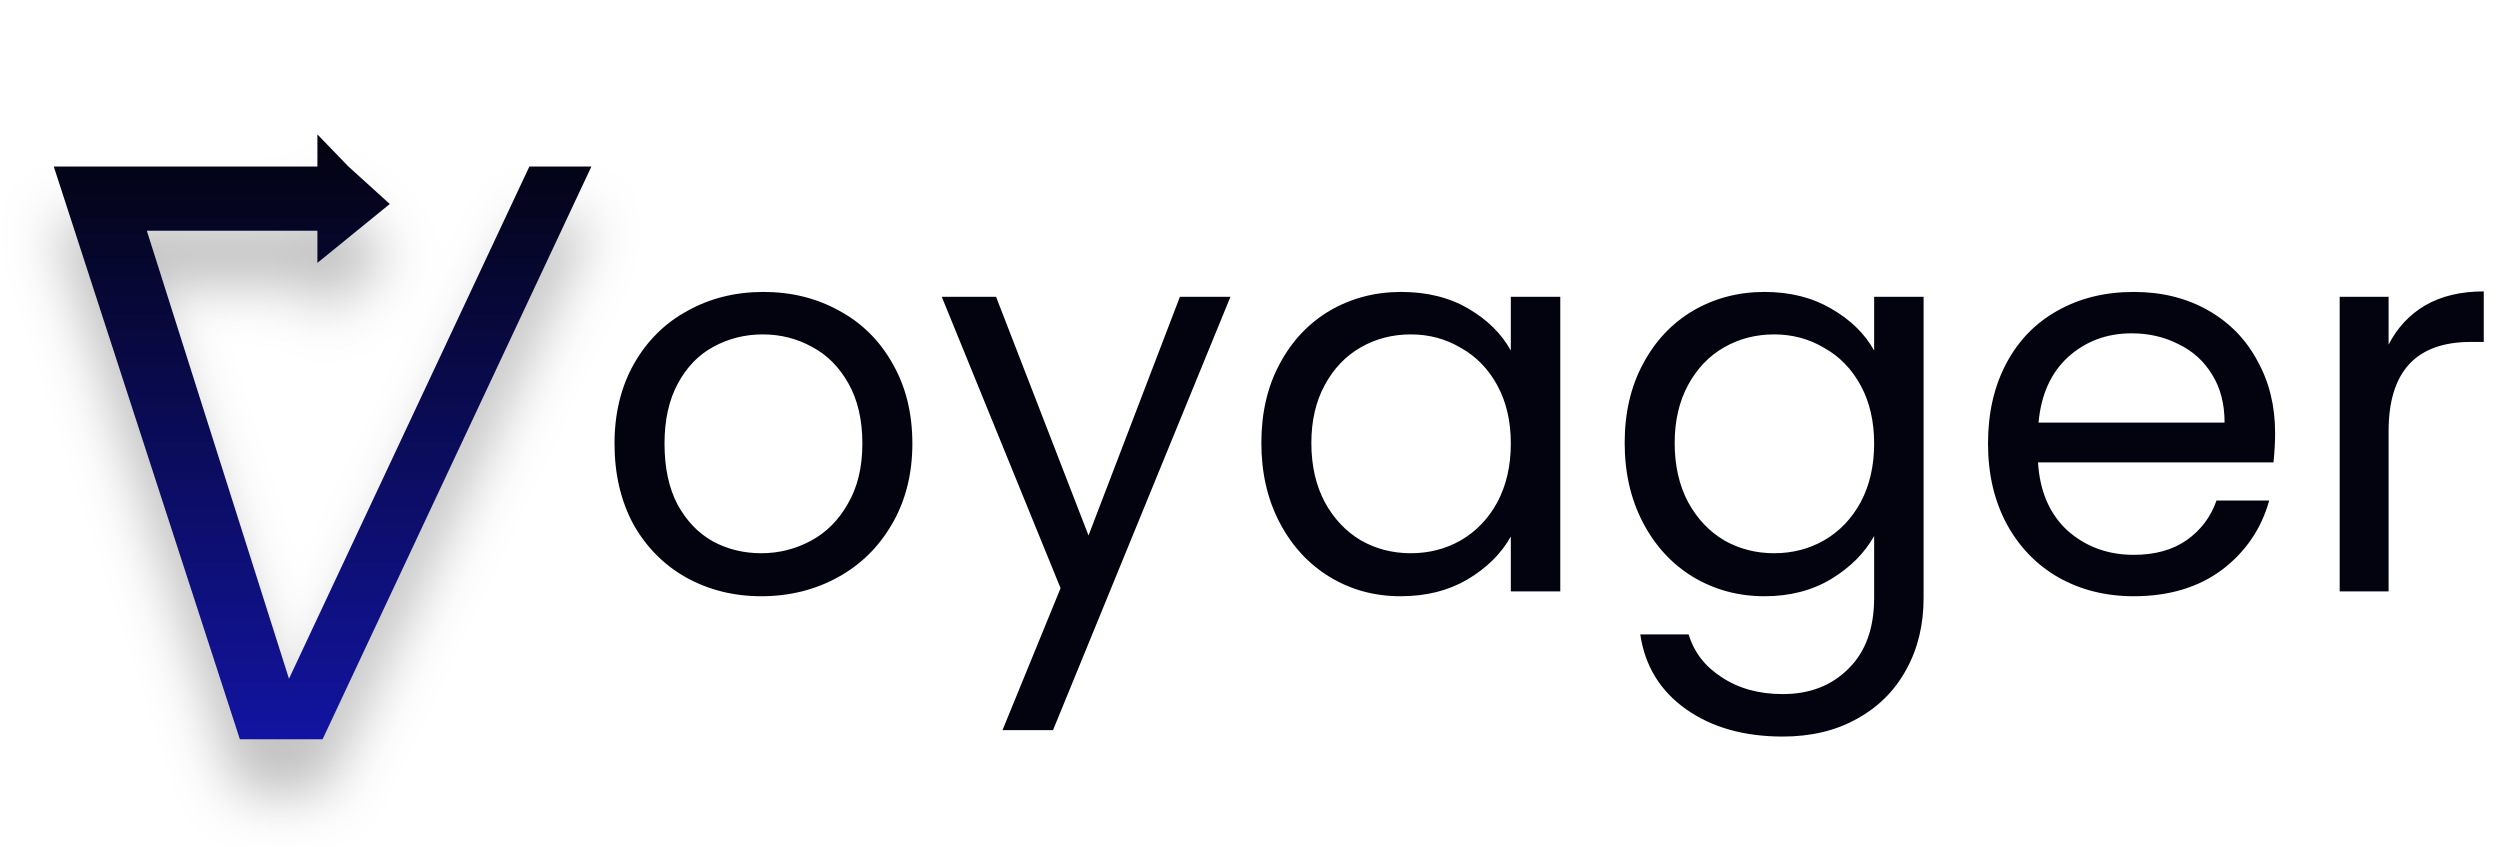
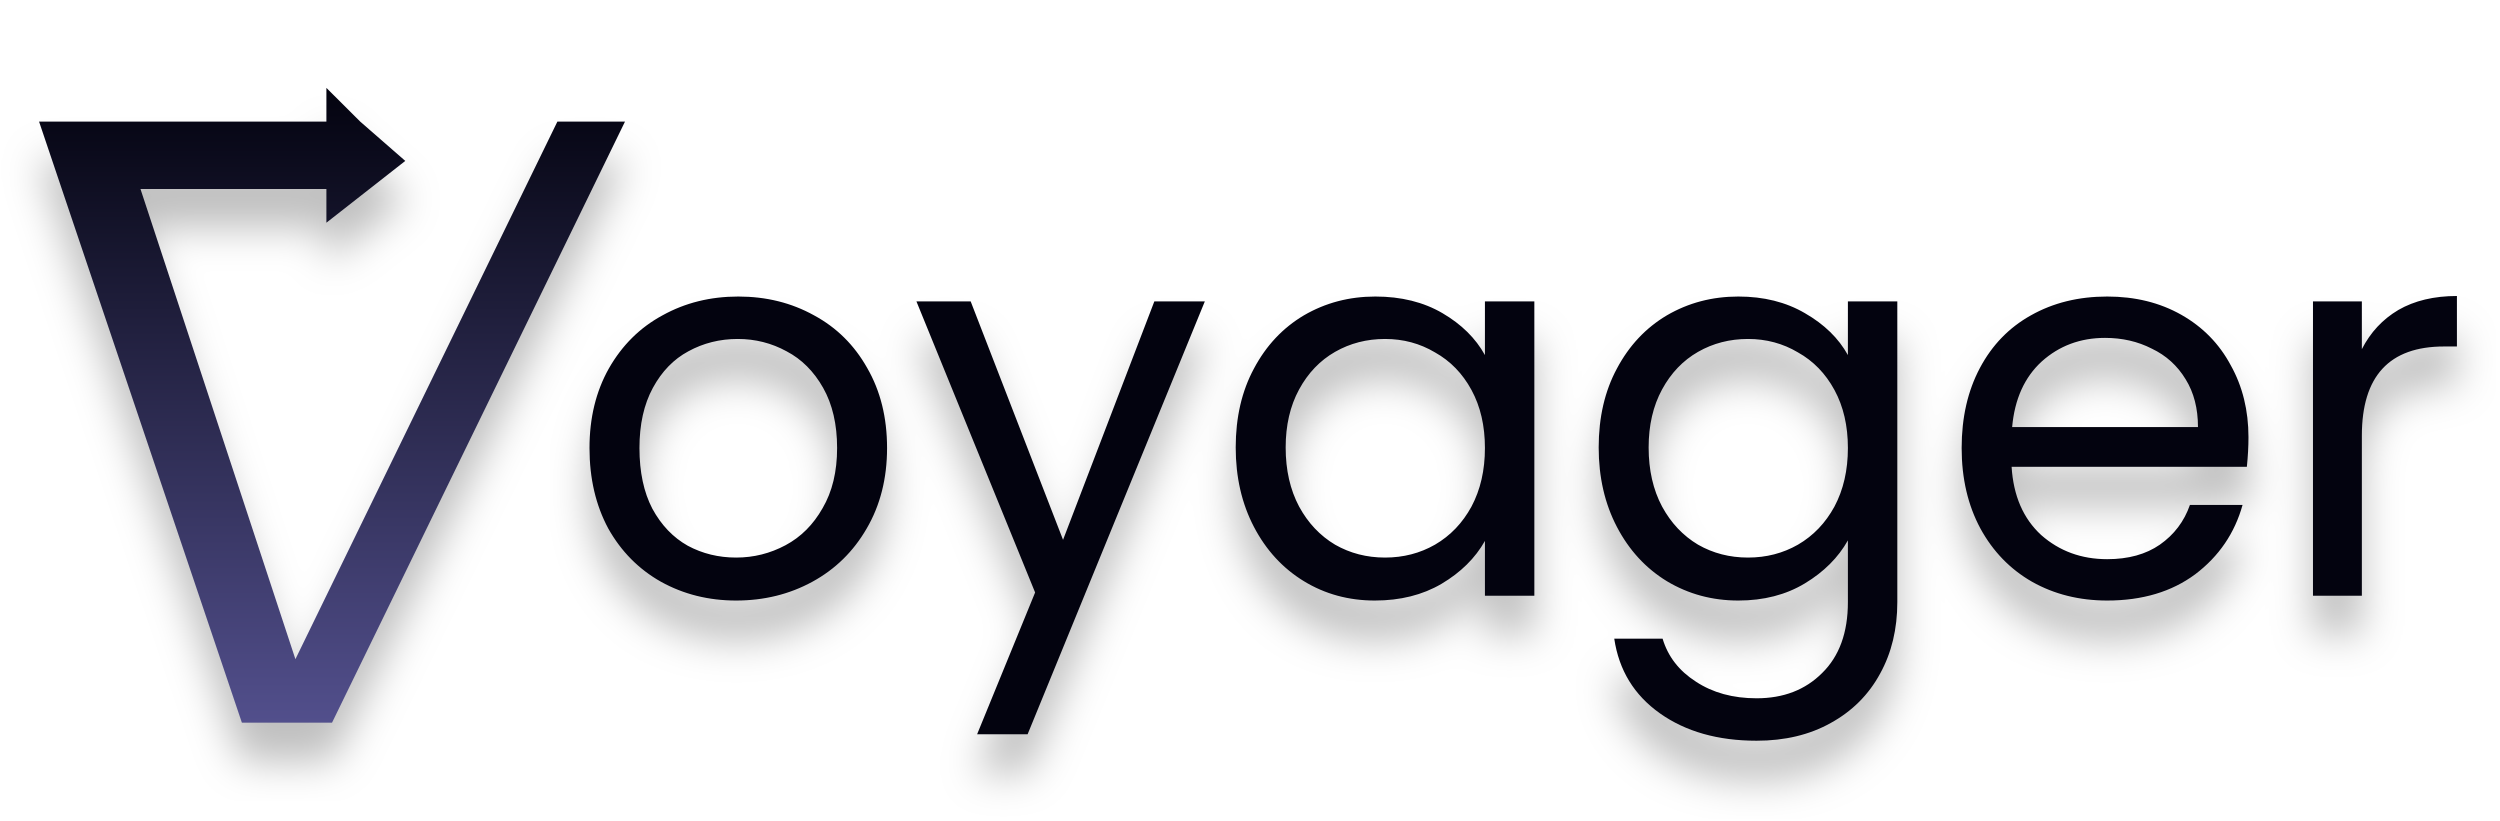
- <svg xmlns="http://www.w3.org/2000/svg" width="186" height="63" viewBox="0 0 186 63" fill="none">
+ <svg xmlns="http://www.w3.org/2000/svg" width="256" height="84" viewBox="0 0 256 84" fill="none">
  <g filter="url(#filter0_d)">
-     <path d="M24 55H17.846L4 12.389H23.615V10L25.923 12.389L29 15.177L23.615 19.558V17.168H10.923L21.5 50.5L39.385 12.389H44L34 33.695L24 55Z" fill="url(#paint0_linear)" />
+     <path d="M34 74H24.769L4 12.451H33.423V9L36.885 12.451L41.5 16.478L33.423 22.805V19.354H14.385L30.25 67.5L57.077 12.451H64L49 43.226L34 74Z" fill="url(#paint0_linear)" />
  </g>
-   <path d="M56.64 44.36C54.587 44.36 52.72 43.893 51.04 42.96C49.387 42.027 48.08 40.707 47.12 39C46.187 37.267 45.72 35.267 45.72 33C45.72 30.76 46.2 28.787 47.16 27.08C48.147 25.347 49.48 24.027 51.16 23.12C52.84 22.187 54.72 21.72 56.8 21.72C58.88 21.72 60.76 22.187 62.44 23.12C64.12 24.027 65.44 25.333 66.4 27.04C67.387 28.747 67.88 30.733 67.88 33C67.88 35.267 67.373 37.267 66.36 39C65.373 40.707 64.027 42.027 62.32 42.96C60.613 43.893 58.72 44.36 56.64 44.36ZM56.64 41.16C57.947 41.16 59.173 40.853 60.32 40.24C61.467 39.627 62.387 38.707 63.08 37.48C63.8 36.253 64.16 34.76 64.16 33C64.16 31.24 63.813 29.747 63.12 28.52C62.427 27.293 61.52 26.387 60.4 25.8C59.28 25.187 58.067 24.88 56.76 24.88C55.427 24.88 54.2 25.187 53.08 25.8C51.987 26.387 51.107 27.293 50.44 28.52C49.773 29.747 49.44 31.24 49.44 33C49.44 34.787 49.76 36.293 50.4 37.52C51.067 38.747 51.947 39.667 53.04 40.28C54.133 40.867 55.333 41.16 56.64 41.16ZM91.546 22.08L78.346 54.32H74.586L78.906 43.76L70.066 22.08H74.106L80.986 39.84L87.786 22.08H91.546ZM93.845 32.96C93.845 30.72 94.298 28.76 95.205 27.08C96.112 25.373 97.352 24.053 98.925 23.12C100.525 22.187 102.298 21.72 104.245 21.72C106.165 21.72 107.832 22.133 109.245 22.96C110.658 23.787 111.712 24.827 112.405 26.08V22.08H116.085V44H112.405V39.92C111.685 41.2 110.605 42.267 109.165 43.12C107.752 43.947 106.098 44.36 104.205 44.36C102.258 44.36 100.498 43.88 98.925 42.92C97.352 41.96 96.112 40.613 95.205 38.88C94.298 37.147 93.845 35.173 93.845 32.96ZM112.405 33C112.405 31.347 112.072 29.907 111.405 28.68C110.738 27.453 109.832 26.52 108.685 25.88C107.565 25.213 106.325 24.88 104.965 24.88C103.605 24.88 102.365 25.2 101.245 25.84C100.125 26.48 99.232 27.413 98.565 28.64C97.898 29.867 97.565 31.307 97.565 32.96C97.565 34.64 97.898 36.107 98.565 37.36C99.232 38.587 100.125 39.533 101.245 40.2C102.365 40.84 103.605 41.16 104.965 41.16C106.325 41.16 107.565 40.84 108.685 40.2C109.832 39.533 110.738 38.587 111.405 37.36C112.072 36.107 112.405 34.653 112.405 33ZM131.276 21.72C133.17 21.72 134.823 22.133 136.236 22.96C137.676 23.787 138.743 24.827 139.436 26.08V22.08H143.116V44.48C143.116 46.48 142.69 48.253 141.836 49.8C140.983 51.373 139.756 52.6 138.156 53.48C136.583 54.36 134.743 54.8 132.636 54.8C129.756 54.8 127.356 54.12 125.436 52.76C123.516 51.4 122.383 49.547 122.036 47.2H125.636C126.036 48.533 126.863 49.6 128.116 50.4C129.37 51.227 130.876 51.64 132.636 51.64C134.636 51.64 136.263 51.013 137.516 49.76C138.796 48.507 139.436 46.747 139.436 44.48V39.88C138.716 41.16 137.65 42.227 136.236 43.08C134.823 43.933 133.17 44.36 131.276 44.36C129.33 44.36 127.556 43.88 125.956 42.92C124.383 41.96 123.143 40.613 122.236 38.88C121.33 37.147 120.876 35.173 120.876 32.96C120.876 30.72 121.33 28.76 122.236 27.08C123.143 25.373 124.383 24.053 125.956 23.12C127.556 22.187 129.33 21.72 131.276 21.72ZM139.436 33C139.436 31.347 139.103 29.907 138.436 28.68C137.77 27.453 136.863 26.52 135.716 25.88C134.596 25.213 133.356 24.88 131.996 24.88C130.636 24.88 129.396 25.2 128.276 25.84C127.156 26.48 126.263 27.413 125.596 28.64C124.93 29.867 124.596 31.307 124.596 32.96C124.596 34.64 124.93 36.107 125.596 37.36C126.263 38.587 127.156 39.533 128.276 40.2C129.396 40.84 130.636 41.16 131.996 41.16C133.356 41.16 134.596 40.84 135.716 40.2C136.863 39.533 137.77 38.587 138.436 37.36C139.103 36.107 139.436 34.653 139.436 33ZM169.268 32.2C169.268 32.893 169.228 33.627 169.148 34.4H151.628C151.761 36.56 152.494 38.253 153.828 39.48C155.188 40.68 156.828 41.28 158.748 41.28C160.321 41.28 161.628 40.92 162.668 40.2C163.734 39.453 164.481 38.467 164.908 37.24H168.828C168.241 39.347 167.068 41.067 165.308 42.4C163.548 43.707 161.361 44.36 158.748 44.36C156.668 44.36 154.801 43.893 153.148 42.96C151.521 42.027 150.241 40.707 149.308 39C148.374 37.267 147.908 35.267 147.908 33C147.908 30.733 148.361 28.747 149.268 27.04C150.174 25.333 151.441 24.027 153.068 23.12C154.721 22.187 156.614 21.72 158.748 21.72C160.828 21.72 162.668 22.173 164.268 23.08C165.868 23.987 167.094 25.24 167.948 26.84C168.828 28.413 169.268 30.2 169.268 32.2ZM165.508 31.44C165.508 30.053 165.201 28.867 164.588 27.88C163.974 26.867 163.134 26.107 162.068 25.6C161.028 25.067 159.868 24.8 158.588 24.8C156.748 24.8 155.174 25.387 153.868 26.56C152.588 27.733 151.854 29.36 151.668 31.44H165.508ZM177.712 25.64C178.352 24.387 179.259 23.413 180.432 22.72C181.632 22.027 183.086 21.68 184.792 21.68V25.44H183.832C179.752 25.44 177.712 27.653 177.712 32.08V44H174.072V22.08H177.712V25.64Z" fill="#03030F" />
+   <g filter="url(#filter1_d)">
+     <path d="M75.38 61.495C72.557 61.495 69.99 60.853 67.68 59.57C65.407 58.287 63.61 56.472 62.29 54.125C61.007 51.742 60.365 48.992 60.365 45.875C60.365 42.795 61.025 40.082 62.345 37.735C63.702 35.352 65.535 33.537 67.845 32.29C70.155 31.007 72.74 30.365 75.6 30.365C78.46 30.365 81.045 31.007 83.355 32.29C85.665 33.537 87.48 35.333 88.8 37.68C90.157 40.027 90.835 42.758 90.835 45.875C90.835 48.992 90.138 51.742 88.745 54.125C87.388 56.472 85.537 58.287 83.19 59.57C80.843 60.853 78.24 61.495 75.38 61.495ZM75.38 57.095C77.177 57.095 78.863 56.673 80.44 55.83C82.017 54.987 83.282 53.722 84.235 52.035C85.225 50.348 85.72 48.295 85.72 45.875C85.72 43.455 85.243 41.402 84.29 39.715C83.337 38.028 82.09 36.782 80.55 35.975C79.01 35.132 77.342 34.71 75.545 34.71C73.712 34.71 72.025 35.132 70.485 35.975C68.982 36.782 67.772 38.028 66.855 39.715C65.938 41.402 65.48 43.455 65.48 45.875C65.48 48.332 65.92 50.403 66.8 52.09C67.717 53.777 68.927 55.042 70.43 55.885C71.933 56.692 73.583 57.095 75.38 57.095ZM123.376 30.86L105.226 75.19H100.056L105.996 60.67L93.841 30.86H99.396L108.856 55.28L118.206 30.86H123.376ZM126.537 45.82C126.537 42.74 127.16 40.045 128.407 37.735C129.654 35.388 131.359 33.573 133.522 32.29C135.722 31.007 138.16 30.365 140.837 30.365C143.477 30.365 145.769 30.933 147.712 32.07C149.655 33.207 151.104 34.637 152.057 36.36V30.86H157.117V61H152.057V55.39C151.067 57.15 149.582 58.617 147.602 59.79C145.659 60.927 143.385 61.495 140.782 61.495C138.105 61.495 135.685 60.835 133.522 59.515C131.359 58.195 129.654 56.343 128.407 53.96C127.16 51.577 126.537 48.863 126.537 45.82ZM152.057 45.875C152.057 43.602 151.599 41.622 150.682 39.935C149.765 38.248 148.519 36.965 146.942 36.085C145.402 35.168 143.697 34.71 141.827 34.71C139.957 34.71 138.252 35.15 136.712 36.03C135.172 36.91 133.944 38.193 133.027 39.88C132.11 41.567 131.652 43.547 131.652 45.82C131.652 48.13 132.11 50.147 133.027 51.87C133.944 53.557 135.172 54.858 136.712 55.775C138.252 56.655 139.957 57.095 141.827 57.095C143.697 57.095 145.402 56.655 146.942 55.775C148.519 54.858 149.765 53.557 150.682 51.87C151.599 50.147 152.057 48.148 152.057 45.875ZM178.005 30.365C180.608 30.365 182.882 30.933 184.825 32.07C186.805 33.207 188.272 34.637 189.225 36.36V30.86H194.285V61.66C194.285 64.41 193.698 66.848 192.525 68.975C191.352 71.138 189.665 72.825 187.465 74.035C185.302 75.245 182.772 75.85 179.875 75.85C175.915 75.85 172.615 74.915 169.975 73.045C167.335 71.175 165.777 68.627 165.3 65.4H170.25C170.8 67.233 171.937 68.7 173.66 69.8C175.383 70.937 177.455 71.505 179.875 71.505C182.625 71.505 184.862 70.643 186.585 68.92C188.345 67.197 189.225 64.777 189.225 61.66V55.335C188.235 57.095 186.768 58.562 184.825 59.735C182.882 60.908 180.608 61.495 178.005 61.495C175.328 61.495 172.89 60.835 170.69 59.515C168.527 58.195 166.822 56.343 165.575 53.96C164.328 51.577 163.705 48.863 163.705 45.82C163.705 42.74 164.328 40.045 165.575 37.735C166.822 35.388 168.527 33.573 170.69 32.29C172.89 31.007 175.328 30.365 178.005 30.365ZM189.225 45.875C189.225 43.602 188.767 41.622 187.85 39.935C186.933 38.248 185.687 36.965 184.11 36.085C182.57 35.168 180.865 34.71 178.995 34.71C177.125 34.71 175.42 35.15 173.88 36.03C172.34 36.91 171.112 38.193 170.195 39.88C169.278 41.567 168.82 43.547 168.82 45.82C168.82 48.13 169.278 50.147 170.195 51.87C171.112 53.557 172.34 54.858 173.88 55.775C175.42 56.655 177.125 57.095 178.995 57.095C180.865 57.095 182.57 56.655 184.11 55.775C185.687 54.858 186.933 53.557 187.85 51.87C188.767 50.147 189.225 48.148 189.225 45.875ZM230.243 44.775C230.243 45.728 230.188 46.737 230.078 47.8H205.988C206.171 50.77 207.179 53.098 209.013 54.785C210.883 56.435 213.138 57.26 215.778 57.26C217.941 57.26 219.738 56.765 221.168 55.775C222.634 54.748 223.661 53.392 224.248 51.705H229.638C228.831 54.602 227.218 56.967 224.798 58.8C222.378 60.597 219.371 61.495 215.778 61.495C212.918 61.495 210.351 60.853 208.078 59.57C205.841 58.287 204.081 56.472 202.798 54.125C201.514 51.742 200.873 48.992 200.873 45.875C200.873 42.758 201.496 40.027 202.743 37.68C203.989 35.333 205.731 33.537 207.968 32.29C210.241 31.007 212.844 30.365 215.778 30.365C218.638 30.365 221.168 30.988 223.368 32.235C225.568 33.482 227.254 35.205 228.428 37.405C229.638 39.568 230.243 42.025 230.243 44.775ZM225.073 43.73C225.073 41.823 224.651 40.192 223.808 38.835C222.964 37.442 221.809 36.397 220.343 35.7C218.913 34.967 217.318 34.6 215.558 34.6C213.028 34.6 210.864 35.407 209.068 37.02C207.308 38.633 206.299 40.87 206.043 43.73H225.073ZM241.854 35.755C242.734 34.032 243.981 32.693 245.594 31.74C247.244 30.787 249.243 30.31 251.589 30.31V35.48H250.269C244.659 35.48 241.854 38.523 241.854 44.61V61H236.849V30.86H241.854V35.755Z" fill="#03030F" />
+   </g>
  <defs>
-     <filter id="filter0_d" x="0" y="10" width="48" height="53" filterUnits="userSpaceOnUse" color-interpolation-filters="sRGB">
+     <filter id="filter0_d" x="0" y="9" width="68" height="73" filterUnits="userSpaceOnUse" color-interpolation-filters="sRGB">
      <feFlood flood-opacity="0" result="BackgroundImageFix" />
      <feColorMatrix in="SourceAlpha" type="matrix" values="0 0 0 0 0 0 0 0 0 0 0 0 0 0 0 0 0 0 127 0" />
      <feOffset dy="4" />
      <feGaussianBlur stdDeviation="2" />
      <feColorMatrix type="matrix" values="0 0 0 0 0 0 0 0 0 0 0 0 0 0 0 0 0 0 0.25 0" />
      <feBlend mode="normal" in2="BackgroundImageFix" result="effect1_dropShadow" />
      <feBlend mode="normal" in="SourceGraphic" in2="effect1_dropShadow" result="shape" />
    </filter>
-     <linearGradient id="paint0_linear" x1="24" y1="10" x2="24" y2="55" gradientUnits="userSpaceOnUse">
+     <filter id="filter1_d" x="56.365" y="30.31" width="199.224" height="53.54" filterUnits="userSpaceOnUse" color-interpolation-filters="sRGB">
+       <feFlood flood-opacity="0" result="BackgroundImageFix" />
+       <feColorMatrix in="SourceAlpha" type="matrix" values="0 0 0 0 0 0 0 0 0 0 0 0 0 0 0 0 0 0 127 0" />
+       <feOffset dy="4" />
+       <feGaussianBlur stdDeviation="2" />
+       <feColorMatrix type="matrix" values="0 0 0 0 0 0 0 0 0 0 0 0 0 0 0 0 0 0 0.25 0" />
+       <feBlend mode="normal" in2="BackgroundImageFix" result="effect1_dropShadow" />
+       <feBlend mode="normal" in="SourceGraphic" in2="effect1_dropShadow" result="shape" />
+     </filter>
+     <linearGradient id="paint0_linear" x1="34" y1="9" x2="34" y2="74" gradientUnits="userSpaceOnUse">
      <stop stop-color="#03030F" />
-       <stop offset="1" stop-color="#1214A1" />
+       <stop offset="1" stop-color="#524F8C" />
    </linearGradient>
  </defs>
</svg>
